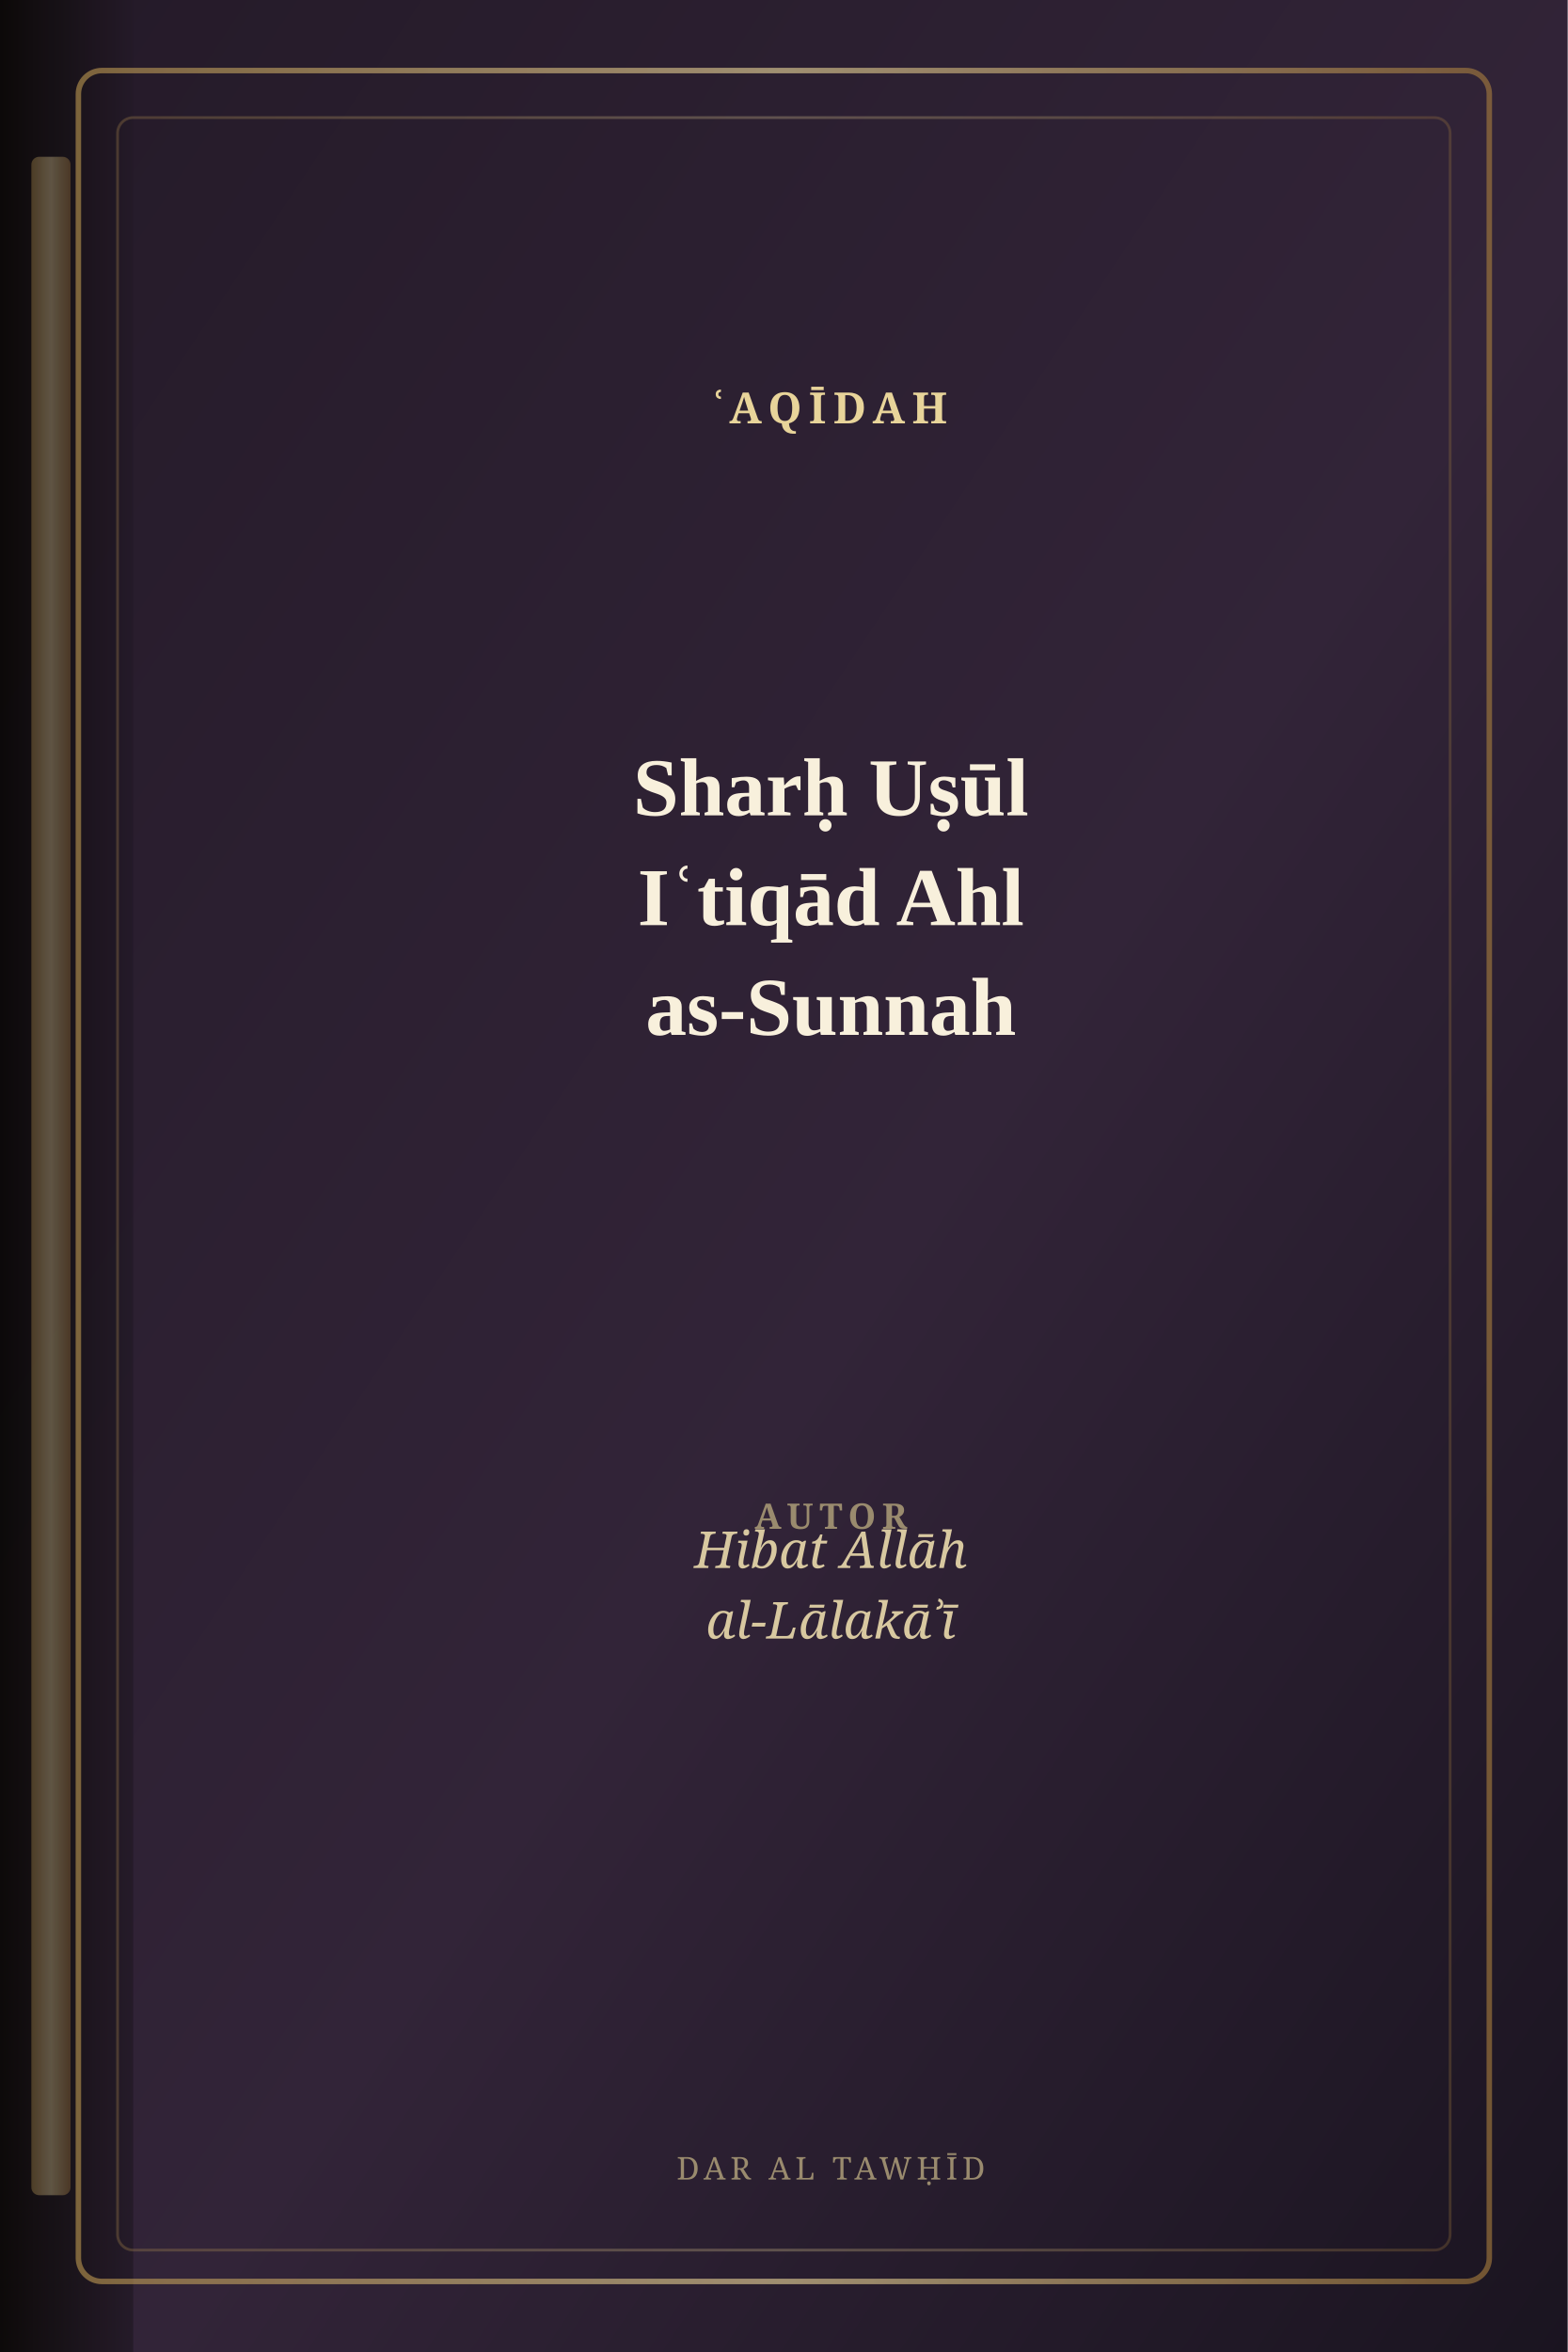
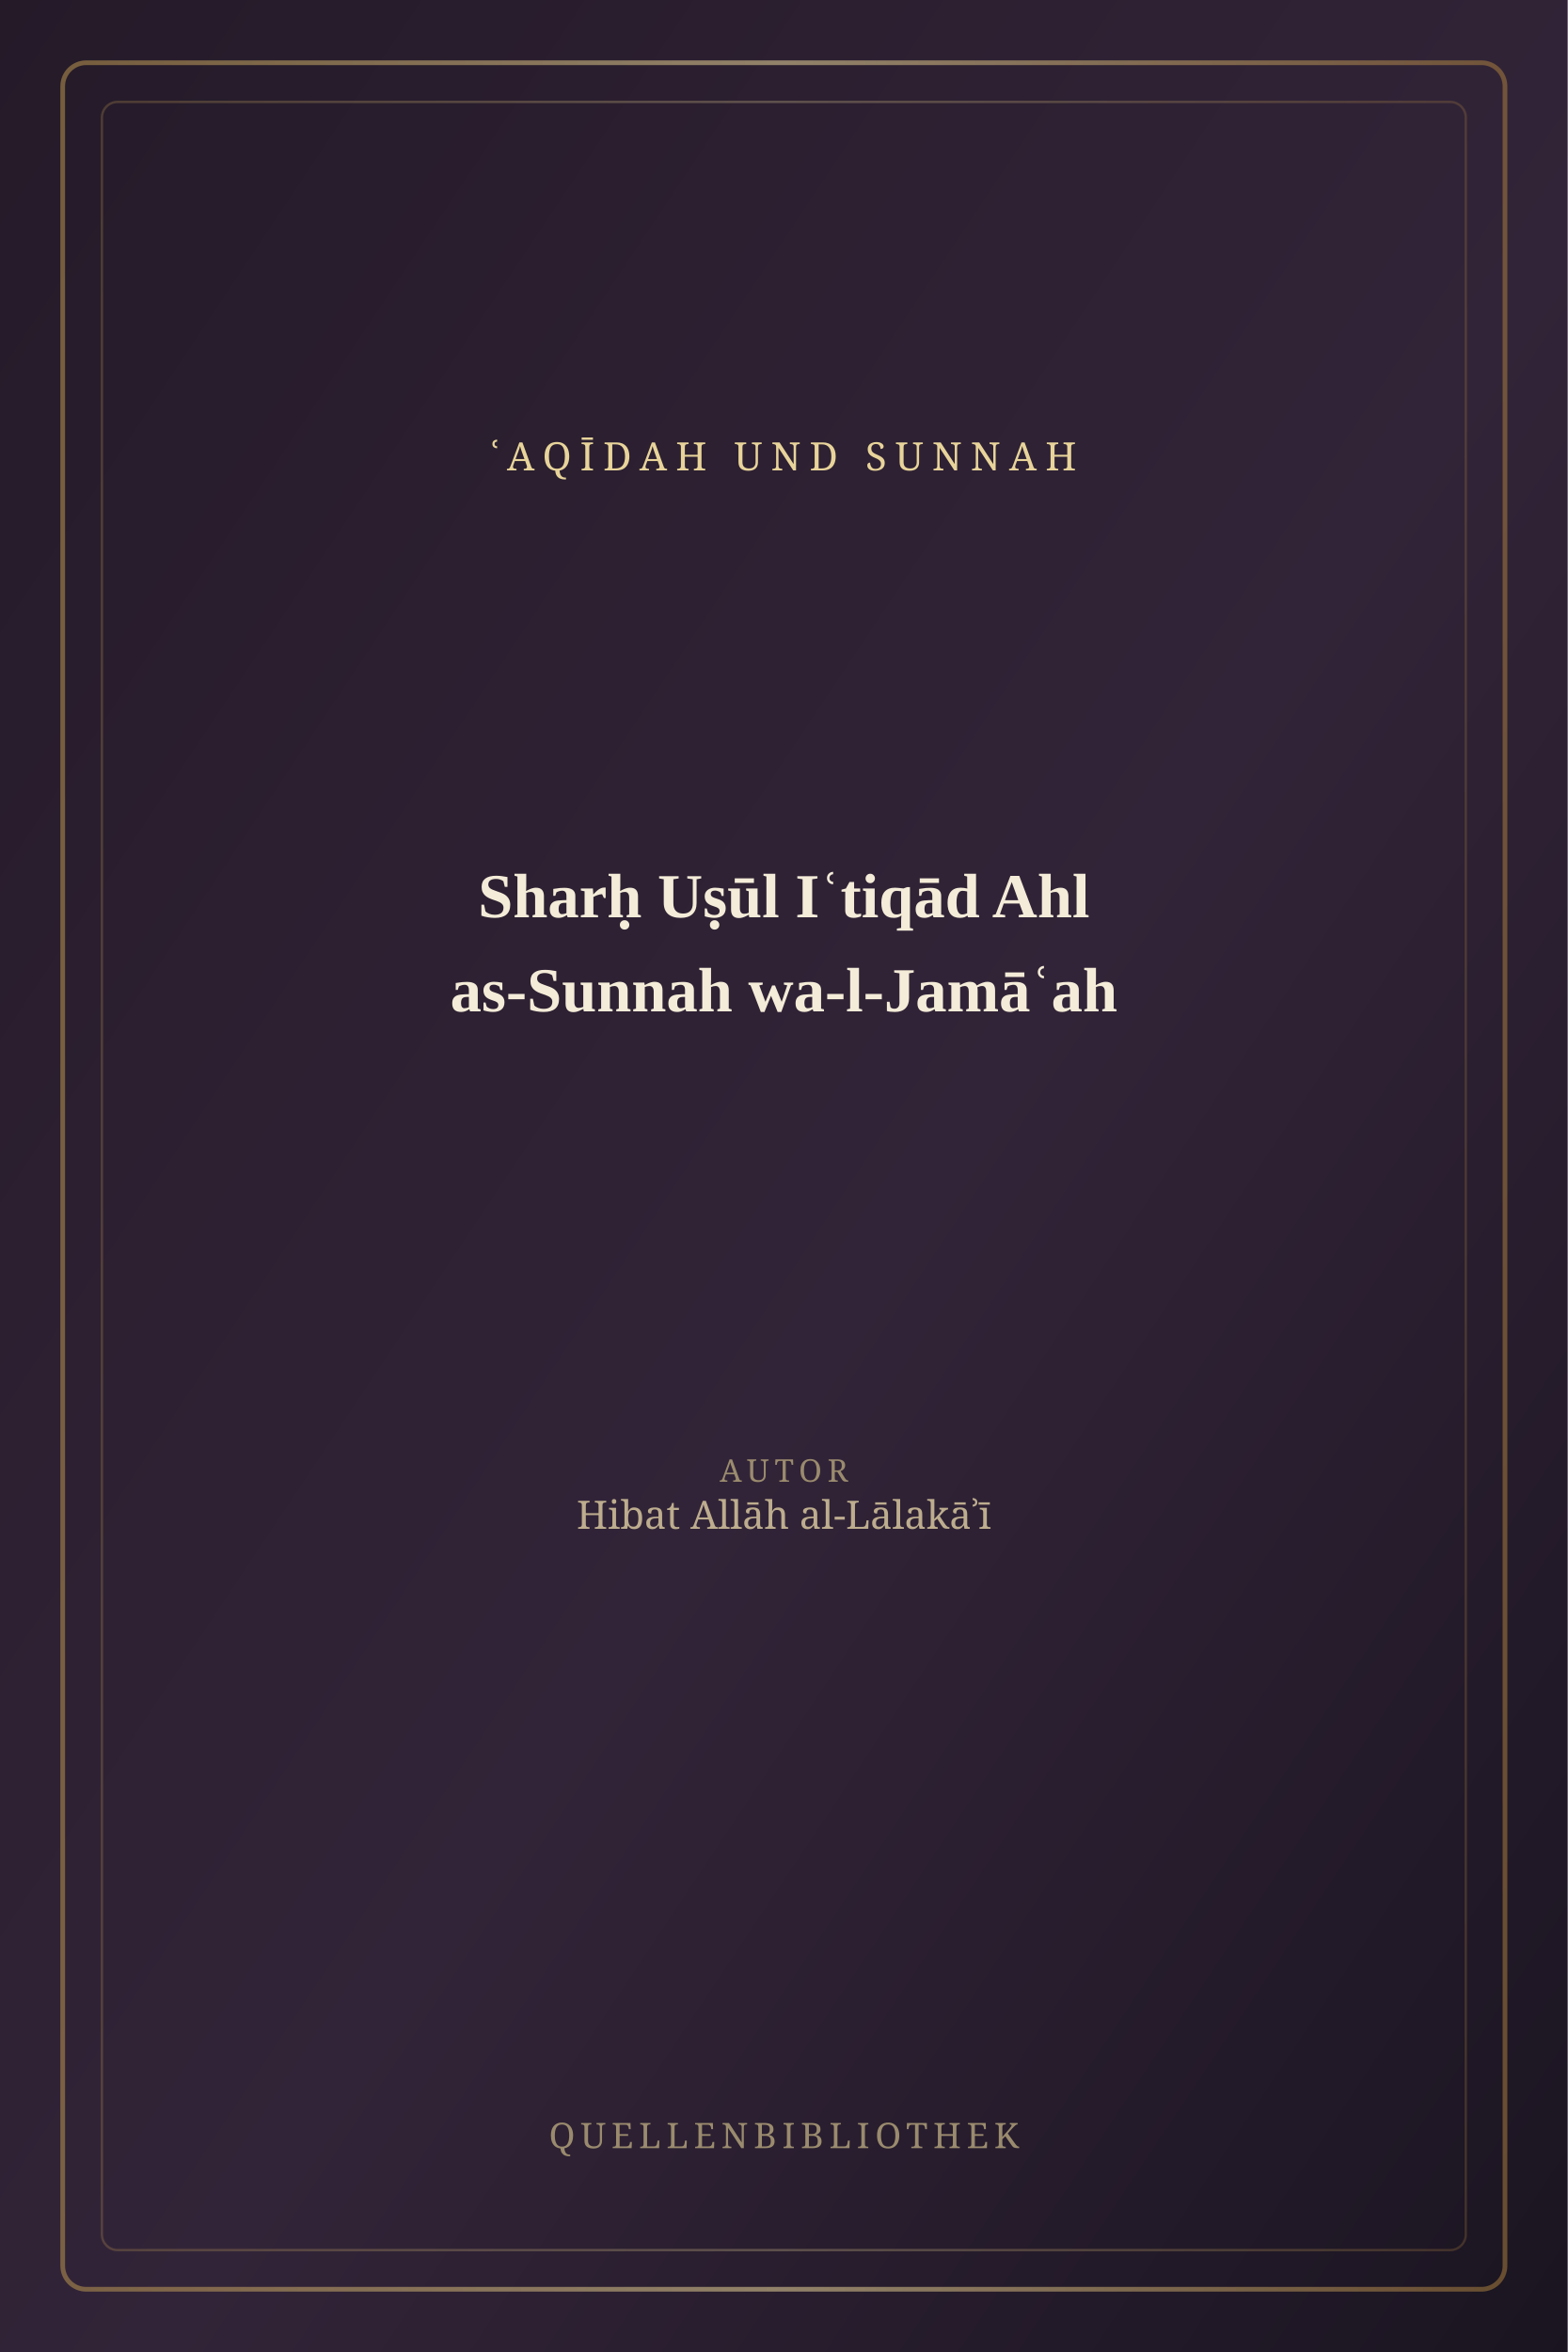
<svg xmlns="http://www.w3.org/2000/svg" viewBox="0 0 400 600" role="img" aria-label="Buchcover: Sharḥ Uṣūl Iʿtiqād Ahl as-Sunnah wa-l-Jamāʿah">
  <defs>
    <linearGradient id="bg" x1="0%" y1="0%" x2="100%" y2="100%">
      <stop offset="0%" stop-color="#241a28" />
      <stop offset="55%" stop-color="#322438" />
      <stop offset="100%" stop-color="#1a1420" />
    </linearGradient>
    <linearGradient id="gold" x1="0%" y1="0%" x2="100%" y2="0%">
      <stop offset="0%" stop-color="#b8944f" />
      <stop offset="50%" stop-color="#e8d49a" />
      <stop offset="100%" stop-color="#a67c3d" />
    </linearGradient>
-     <linearGradient id="spine" x1="0%" y1="0%" x2="100%" y2="0%">
-       <stop offset="0%" stop-color="#0a0806" />
-       <stop offset="100%" stop-color="#241a28" />
-     </linearGradient>
  </defs>
  <rect width="400" height="600" fill="url(#bg)" />
-   <rect x="0" y="0" width="34" height="600" fill="url(#spine)" opacity="0.92" />
-   <rect x="8" y="40" width="10" height="520" rx="2" fill="url(#gold)" opacity="0.35" />
-   <rect x="20" y="18" width="360" height="564" rx="6" fill="none" stroke="url(#gold)" stroke-width="1.4" opacity="0.62" />
-   <rect x="30" y="30" width="340" height="544" rx="4" fill="none" stroke="url(#gold)" stroke-width="0.7" opacity="0.28" />
-   <text x="212" y="108" text-anchor="middle" fill="#e8d49a" font-family="Georgia,serif" font-size="11" font-weight="700" letter-spacing="1.8">ʿAQĪDAH</text>
-   <line x1="78" y1="124" x2="346" y2="124" stroke="url(#gold)" stroke-width="0.9" opacity="0.48" />
-   <text x="212" y="208" text-anchor="middle" fill="#f8f0dc" font-family="Georgia,'Times New Roman',serif" font-size="21" font-weight="700">Sharḥ Uṣūl</text>
-   <text x="212" y="236" text-anchor="middle" fill="#f8f0dc" font-family="Georgia,'Times New Roman',serif" font-size="21" font-weight="700">Iʿtiqād Ahl</text>
-   <text x="212" y="264" text-anchor="middle" fill="#f8f0dc" font-family="Georgia,'Times New Roman',serif" font-size="21" font-weight="700">as-Sunnah</text>
-   <line x1="78" y1="372" x2="346" y2="372" stroke="url(#gold)" stroke-width="0.7" opacity="0.38" />
-   <text x="212" y="390" text-anchor="middle" fill="#9a8b6e" font-family="Georgia,serif" font-size="9" font-weight="700" letter-spacing="1.6">AUTOR</text>
-   <text x="212" y="400" text-anchor="middle" fill="#d8c8a0" font-family="Georgia,serif" font-size="13" font-style="italic">Hibat Allāh</text>
-   <text x="212" y="418" text-anchor="middle" fill="#d8c8a0" font-family="Georgia,serif" font-size="13" font-style="italic">al-Lālakāʾī</text>
-   <text x="212" y="556" text-anchor="middle" fill="#9a8b6e" font-family="Georgia,serif" font-size="8" letter-spacing="1.2">DAR AL TAWḤĪD</text>
+   <rect x="16" y="16" width="368" height="568" rx="6" fill="none" stroke="url(#gold)" stroke-width="1.2" opacity="0.55" />
+   <rect x="26" y="26" width="348" height="548" rx="4" fill="none" stroke="url(#gold)" stroke-width="0.6" opacity="0.28" />
+   <text x="200" y="120" text-anchor="middle" fill="#e8d49a" font-family="Georgia,serif" font-size="10" letter-spacing="2.2">ʿAQĪDAH UND SUNNAH</text>
+   <line x1="90" y1="136" x2="310" y2="136" stroke="url(#gold)" stroke-width="0.8" opacity="0.45" />
+   <text x="200" y="234" text-anchor="middle" fill="#f4ecd8" font-family="Georgia,'Times New Roman',serif" font-size="16" font-weight="600">Sharḥ Uṣūl Iʿtiqād Ahl</text>
+   <text x="200" y="258" text-anchor="middle" fill="#f4ecd8" font-family="Georgia,'Times New Roman',serif" font-size="16" font-weight="600">as-Sunnah wa-l-Jamāʿah</text>
+   <line x1="90" y1="360" x2="310" y2="360" stroke="url(#gold)" stroke-width="0.6" opacity="0.35" />
+   <text x="200" y="378" text-anchor="middle" fill="#9a8b6e" font-family="Georgia,serif" font-size="8" letter-spacing="1.4">AUTOR</text>
+   <text x="200" y="390" text-anchor="middle" fill="#c9b896" font-family="Georgia,serif" font-size="10" opacity="0.92">Hibat Allāh al-Lālakāʾī</text>
+   <text x="200" y="548" text-anchor="middle" fill="#9a8b6e" font-family="Georgia,serif" font-size="9" letter-spacing="1.4">QUELLENBIBLIOTHEK</text>
</svg>
